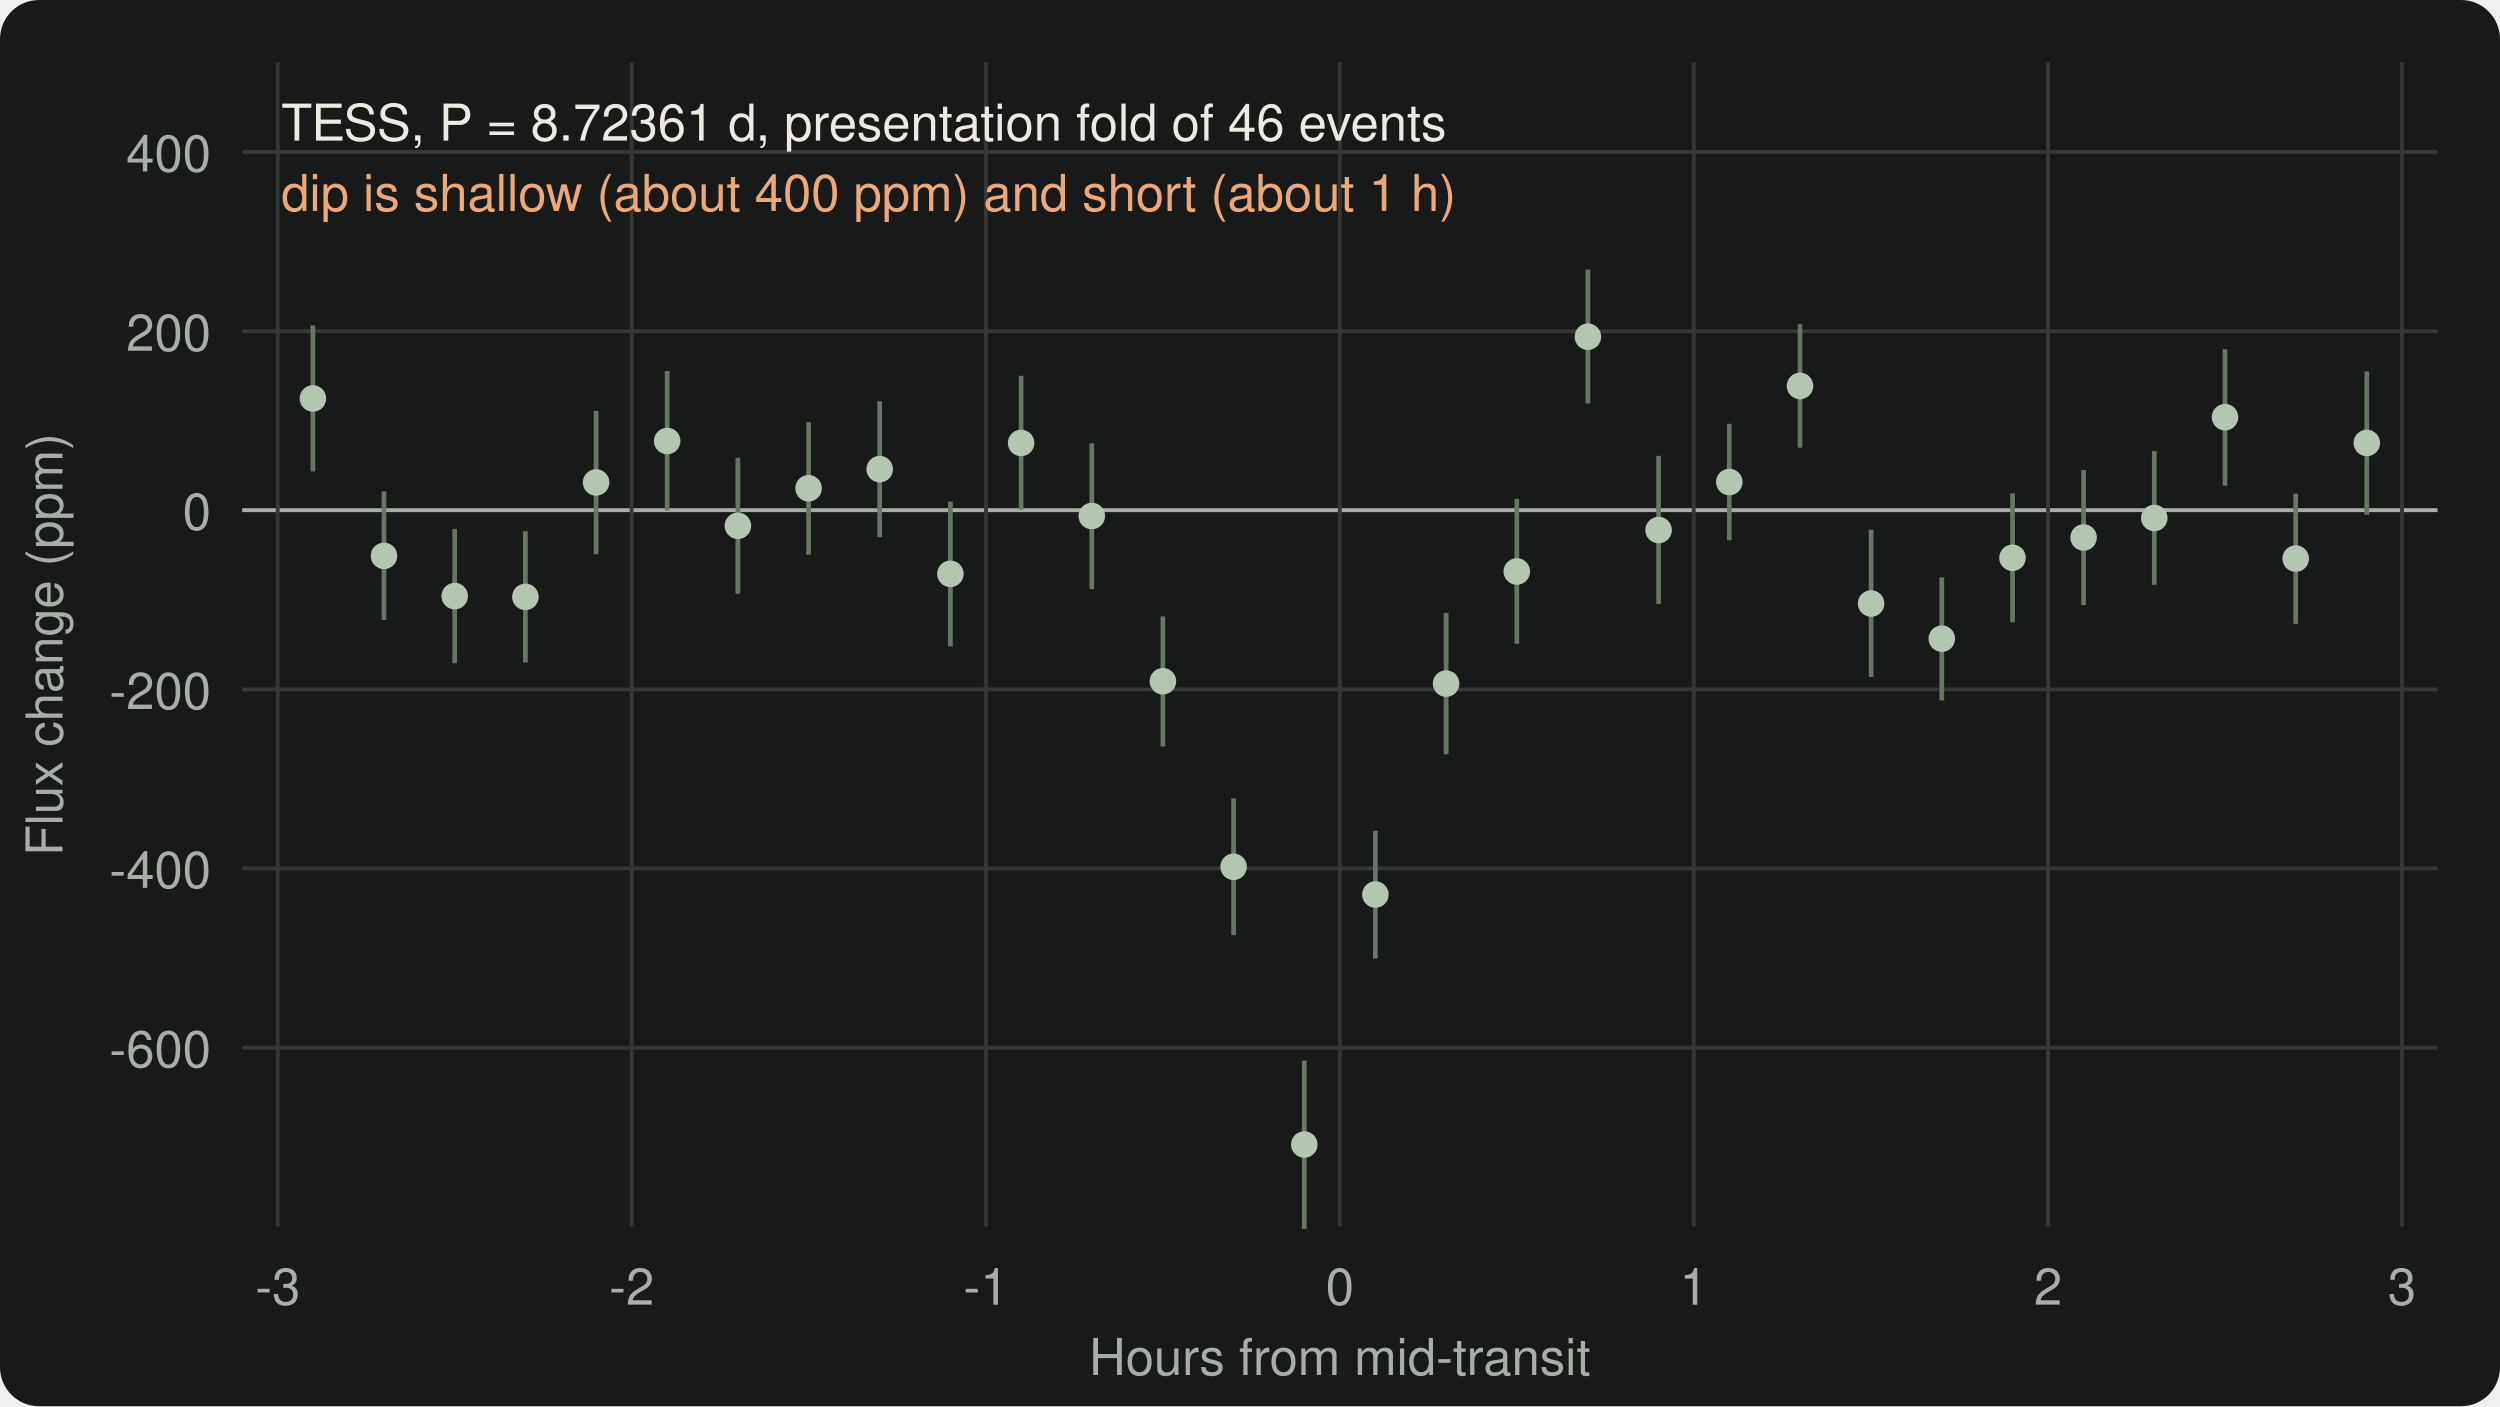
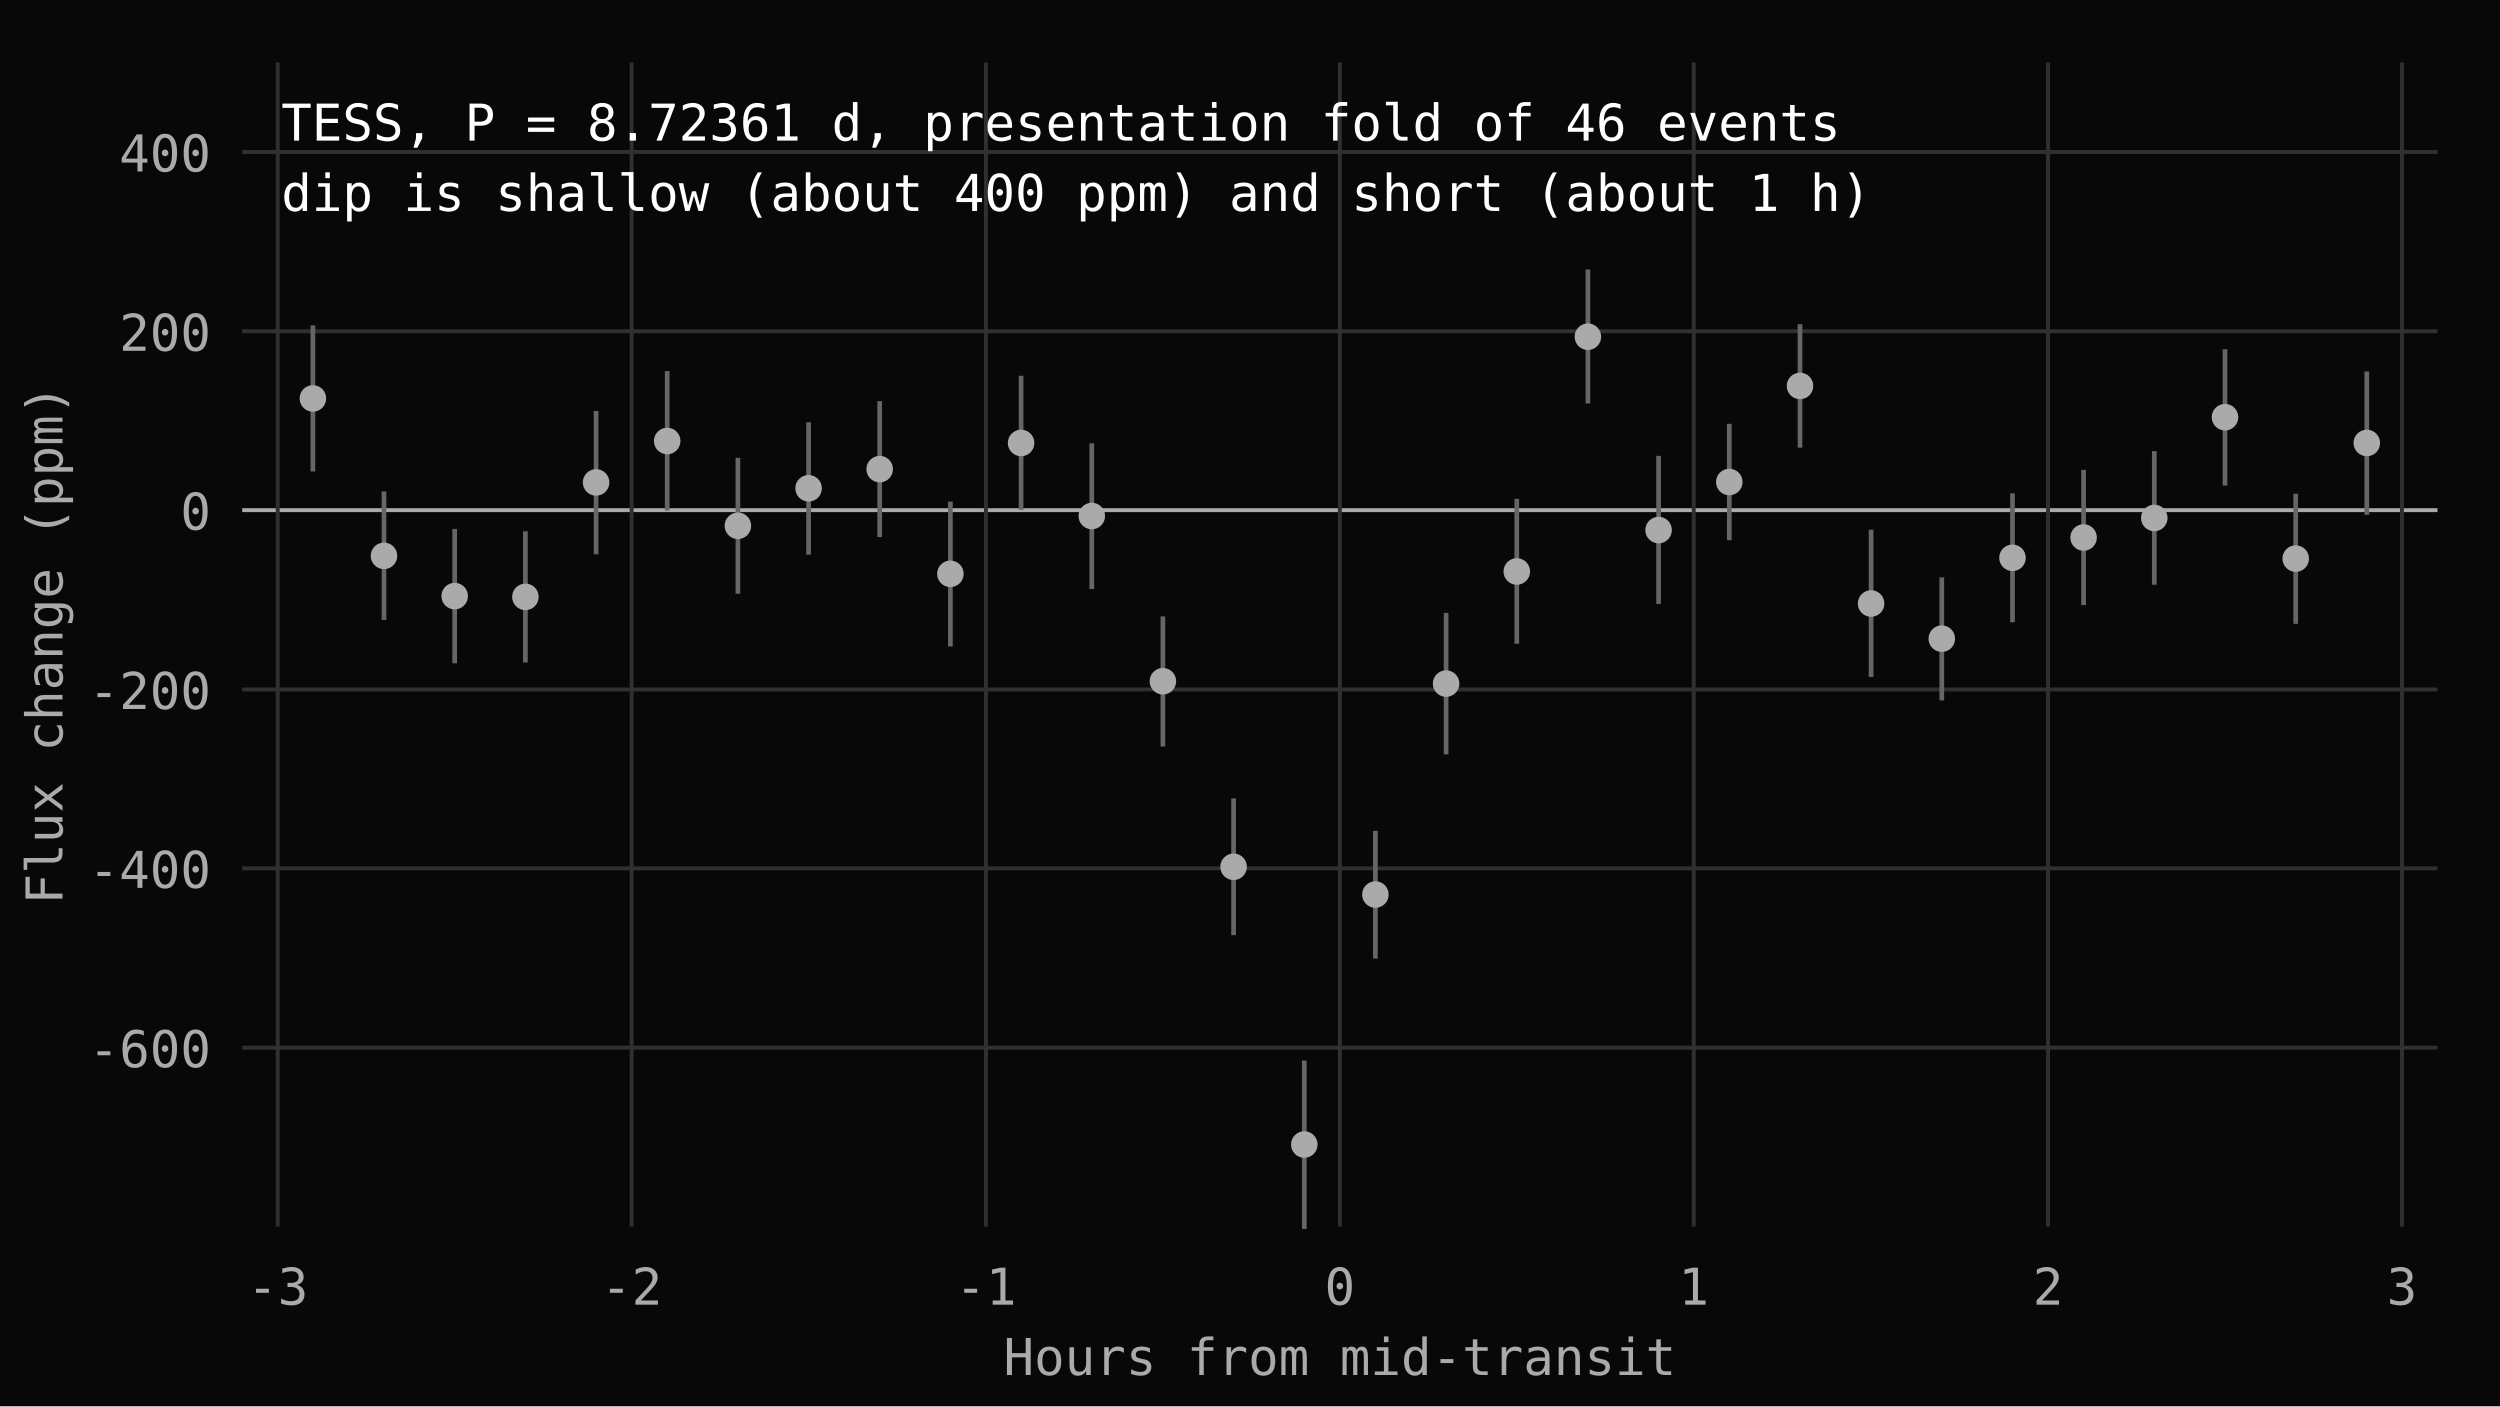
<svg xmlns="http://www.w3.org/2000/svg" viewBox="0 0 640 360" role="img" aria-labelledby="t d">
-   <rect width="640" height="360" fill="#181a19" rx="10" />
-   <line x1="62.0" y1="268.2" x2="624.0" y2="268.2" stroke="#343733" stroke-width="1" />
-   <text x="54.0" y="273.2" font-size="13" fill="#a8aea5" text-anchor="end" font-weight="400" font-family="Helvetica Neue,Helvetica,sans-serif">-600</text>
-   <line x1="62.0" y1="222.3" x2="624.0" y2="222.3" stroke="#343733" stroke-width="1" />
-   <text x="54.0" y="227.3" font-size="13" fill="#a8aea5" text-anchor="end" font-weight="400" font-family="Helvetica Neue,Helvetica,sans-serif">-400</text>
-   <line x1="62.0" y1="176.5" x2="624.0" y2="176.5" stroke="#343733" stroke-width="1" />
-   <text x="54.0" y="181.5" font-size="13" fill="#a8aea5" text-anchor="end" font-weight="400" font-family="Helvetica Neue,Helvetica,sans-serif">-200</text>
-   <line x1="62.0" y1="130.6" x2="624.0" y2="130.6" stroke="#a8aea5" stroke-width="1" />
-   <text x="54.0" y="135.6" font-size="13" fill="#a8aea5" text-anchor="end" font-weight="400" font-family="Helvetica Neue,Helvetica,sans-serif">0</text>
-   <line x1="62.0" y1="84.8" x2="624.0" y2="84.8" stroke="#343733" stroke-width="1" />
-   <text x="54.0" y="89.8" font-size="13" fill="#a8aea5" text-anchor="end" font-weight="400" font-family="Helvetica Neue,Helvetica,sans-serif">200</text>
-   <line x1="62.0" y1="38.9" x2="624.0" y2="38.9" stroke="#343733" stroke-width="1" />
-   <text x="54.0" y="43.9" font-size="13" fill="#a8aea5" text-anchor="end" font-weight="400" font-family="Helvetica Neue,Helvetica,sans-serif">400</text>
-   <text x="16.0" y="165.0" font-size="13" fill="#a8aea5" text-anchor="middle" font-weight="400" font-family="Helvetica Neue,Helvetica,sans-serif" transform="rotate(-90 16.0 165.0)">Flux change (ppm)</text>
-   <line x1="71.1" y1="16.0" x2="71.1" y2="314.0" stroke="#343733" stroke-width="1" />
-   <text x="71.1" y="334.0" font-size="13" fill="#a8aea5" text-anchor="middle" font-weight="400" font-family="Helvetica Neue,Helvetica,sans-serif">-3</text>
-   <line x1="161.7" y1="16.0" x2="161.7" y2="314.0" stroke="#343733" stroke-width="1" />
-   <text x="161.7" y="334.0" font-size="13" fill="#a8aea5" text-anchor="middle" font-weight="400" font-family="Helvetica Neue,Helvetica,sans-serif">-2</text>
-   <line x1="252.4" y1="16.0" x2="252.4" y2="314.0" stroke="#343733" stroke-width="1" />
-   <text x="252.4" y="334.0" font-size="13" fill="#a8aea5" text-anchor="middle" font-weight="400" font-family="Helvetica Neue,Helvetica,sans-serif">-1</text>
-   <line x1="343.0" y1="16.0" x2="343.0" y2="314.0" stroke="#343733" stroke-width="1" />
-   <text x="343.0" y="334.0" font-size="13" fill="#a8aea5" text-anchor="middle" font-weight="400" font-family="Helvetica Neue,Helvetica,sans-serif">0</text>
-   <line x1="433.6" y1="16.0" x2="433.6" y2="314.0" stroke="#343733" stroke-width="1" />
-   <text x="433.6" y="334.0" font-size="13" fill="#a8aea5" text-anchor="middle" font-weight="400" font-family="Helvetica Neue,Helvetica,sans-serif">1</text>
-   <line x1="524.3" y1="16.0" x2="524.3" y2="314.0" stroke="#343733" stroke-width="1" />
-   <text x="524.3" y="334.0" font-size="13" fill="#a8aea5" text-anchor="middle" font-weight="400" font-family="Helvetica Neue,Helvetica,sans-serif">2</text>
-   <line x1="614.9" y1="16.0" x2="614.9" y2="314.0" stroke="#343733" stroke-width="1" />
-   <text x="614.9" y="334.0" font-size="13" fill="#a8aea5" text-anchor="middle" font-weight="400" font-family="Helvetica Neue,Helvetica,sans-serif">3</text>
-   <text x="343.0" y="352.0" font-size="13" fill="#a8aea5" text-anchor="middle" font-weight="400" font-family="Helvetica Neue,Helvetica,sans-serif">Hours from mid-transit</text>
-   <line x1="80.1" y1="120.7" x2="80.1" y2="83.3" stroke="#667864" stroke-width="1.2" />
-   <circle cx="80.1" cy="102.0" r="3.4" fill="#b4c6b2" stroke="none" stroke-width="1" opacity="1" />
-   <line x1="98.3" y1="158.7" x2="98.3" y2="125.8" stroke="#667864" stroke-width="1.2" />
-   <circle cx="98.3" cy="142.3" r="3.4" fill="#b4c6b2" stroke="none" stroke-width="1" opacity="1" />
-   <line x1="116.4" y1="169.8" x2="116.4" y2="135.4" stroke="#667864" stroke-width="1.2" />
-   <circle cx="116.4" cy="152.6" r="3.4" fill="#b4c6b2" stroke="none" stroke-width="1" opacity="1" />
-   <line x1="134.5" y1="169.6" x2="134.5" y2="136.0" stroke="#667864" stroke-width="1.2" />
-   <circle cx="134.5" cy="152.8" r="3.4" fill="#b4c6b2" stroke="none" stroke-width="1" opacity="1" />
-   <line x1="152.6" y1="141.9" x2="152.6" y2="105.2" stroke="#667864" stroke-width="1.2" />
-   <circle cx="152.6" cy="123.5" r="3.4" fill="#b4c6b2" stroke="none" stroke-width="1" opacity="1" />
-   <line x1="170.8" y1="130.7" x2="170.8" y2="95.0" stroke="#667864" stroke-width="1.2" />
-   <circle cx="170.8" cy="112.9" r="3.4" fill="#b4c6b2" stroke="none" stroke-width="1" opacity="1" />
-   <line x1="188.9" y1="152.0" x2="188.9" y2="117.2" stroke="#667864" stroke-width="1.2" />
-   <circle cx="188.9" cy="134.6" r="3.4" fill="#b4c6b2" stroke="none" stroke-width="1" opacity="1" />
-   <line x1="207.0" y1="142.0" x2="207.0" y2="108.1" stroke="#667864" stroke-width="1.2" />
-   <circle cx="207.0" cy="125.0" r="3.4" fill="#b4c6b2" stroke="none" stroke-width="1" opacity="1" />
-   <line x1="225.2" y1="137.5" x2="225.2" y2="102.7" stroke="#667864" stroke-width="1.2" />
-   <circle cx="225.2" cy="120.1" r="3.4" fill="#b4c6b2" stroke="none" stroke-width="1" opacity="1" />
-   <line x1="243.3" y1="165.5" x2="243.3" y2="128.4" stroke="#667864" stroke-width="1.2" />
-   <circle cx="243.3" cy="146.9" r="3.4" fill="#b4c6b2" stroke="none" stroke-width="1" opacity="1" />
-   <line x1="261.4" y1="130.5" x2="261.4" y2="96.2" stroke="#667864" stroke-width="1.2" />
-   <circle cx="261.4" cy="113.4" r="3.4" fill="#b4c6b2" stroke="none" stroke-width="1" opacity="1" />
-   <line x1="279.5" y1="150.8" x2="279.5" y2="113.5" stroke="#667864" stroke-width="1.2" />
-   <circle cx="279.5" cy="132.1" r="3.4" fill="#b4c6b2" stroke="none" stroke-width="1" opacity="1" />
-   <line x1="297.7" y1="191.1" x2="297.7" y2="157.8" stroke="#667864" stroke-width="1.2" />
-   <circle cx="297.7" cy="174.4" r="3.4" fill="#b4c6b2" stroke="none" stroke-width="1" opacity="1" />
-   <line x1="315.8" y1="239.4" x2="315.8" y2="204.4" stroke="#667864" stroke-width="1.2" />
-   <circle cx="315.8" cy="221.9" r="3.4" fill="#b4c6b2" stroke="none" stroke-width="1" opacity="1" />
-   <line x1="333.9" y1="314.6" x2="333.9" y2="271.5" stroke="#667864" stroke-width="1.2" />
-   <circle cx="333.9" cy="293.0" r="3.4" fill="#b4c6b2" stroke="none" stroke-width="1" opacity="1" />
-   <line x1="352.1" y1="245.4" x2="352.1" y2="212.7" stroke="#667864" stroke-width="1.2" />
-   <circle cx="352.1" cy="229.0" r="3.4" fill="#b4c6b2" stroke="none" stroke-width="1" opacity="1" />
-   <line x1="370.2" y1="193.1" x2="370.2" y2="156.9" stroke="#667864" stroke-width="1.2" />
-   <circle cx="370.2" cy="175.0" r="3.4" fill="#b4c6b2" stroke="none" stroke-width="1" opacity="1" />
-   <line x1="388.3" y1="164.8" x2="388.3" y2="127.7" stroke="#667864" stroke-width="1.2" />
-   <circle cx="388.3" cy="146.3" r="3.4" fill="#b4c6b2" stroke="none" stroke-width="1" opacity="1" />
-   <line x1="406.5" y1="103.3" x2="406.5" y2="69.0" stroke="#667864" stroke-width="1.2" />
-   <circle cx="406.5" cy="86.2" r="3.4" fill="#b4c6b2" stroke="none" stroke-width="1" opacity="1" />
-   <line x1="424.6" y1="154.6" x2="424.6" y2="116.7" stroke="#667864" stroke-width="1.2" />
-   <circle cx="424.6" cy="135.7" r="3.4" fill="#b4c6b2" stroke="none" stroke-width="1" opacity="1" />
-   <line x1="442.7" y1="138.3" x2="442.7" y2="108.5" stroke="#667864" stroke-width="1.2" />
-   <circle cx="442.7" cy="123.4" r="3.4" fill="#b4c6b2" stroke="none" stroke-width="1" opacity="1" />
-   <line x1="460.8" y1="114.6" x2="460.8" y2="83.0" stroke="#667864" stroke-width="1.2" />
-   <circle cx="460.8" cy="98.8" r="3.4" fill="#b4c6b2" stroke="none" stroke-width="1" opacity="1" />
-   <line x1="479.0" y1="173.3" x2="479.0" y2="135.6" stroke="#667864" stroke-width="1.2" />
-   <circle cx="479.0" cy="154.5" r="3.4" fill="#b4c6b2" stroke="none" stroke-width="1" opacity="1" />
-   <line x1="497.1" y1="179.3" x2="497.1" y2="147.8" stroke="#667864" stroke-width="1.2" />
-   <circle cx="497.1" cy="163.5" r="3.4" fill="#b4c6b2" stroke="none" stroke-width="1" opacity="1" />
-   <line x1="515.2" y1="159.3" x2="515.2" y2="126.3" stroke="#667864" stroke-width="1.2" />
-   <circle cx="515.2" cy="142.8" r="3.4" fill="#b4c6b2" stroke="none" stroke-width="1" opacity="1" />
-   <line x1="533.4" y1="154.9" x2="533.4" y2="120.3" stroke="#667864" stroke-width="1.2" />
-   <circle cx="533.4" cy="137.6" r="3.4" fill="#b4c6b2" stroke="none" stroke-width="1" opacity="1" />
-   <line x1="551.5" y1="149.7" x2="551.5" y2="115.5" stroke="#667864" stroke-width="1.2" />
-   <circle cx="551.5" cy="132.6" r="3.4" fill="#b4c6b2" stroke="none" stroke-width="1" opacity="1" />
-   <line x1="569.6" y1="124.3" x2="569.6" y2="89.4" stroke="#667864" stroke-width="1.2" />
-   <circle cx="569.6" cy="106.8" r="3.4" fill="#b4c6b2" stroke="none" stroke-width="1" opacity="1" />
-   <line x1="587.7" y1="159.7" x2="587.7" y2="126.4" stroke="#667864" stroke-width="1.2" />
-   <circle cx="587.7" cy="143.0" r="3.4" fill="#b4c6b2" stroke="none" stroke-width="1" opacity="1" />
-   <line x1="605.9" y1="131.8" x2="605.9" y2="95.1" stroke="#667864" stroke-width="1.2" />
-   <circle cx="605.9" cy="113.4" r="3.4" fill="#b4c6b2" stroke="none" stroke-width="1" opacity="1" />
-   <text x="72.0" y="36.0" font-size="13" fill="#eeeae2" text-anchor="start" font-weight="400" font-family="Helvetica Neue,Helvetica,sans-serif">TESS, P = 8.72361 d, presentation fold of 46 events</text>
-   <text x="72.0" y="54.0" font-size="13" fill="#eda878" text-anchor="start" font-weight="400" font-family="Helvetica Neue,Helvetica,sans-serif">dip is shallow (about 400 ppm) and short (about 1 h)</text>
+   <rect width="640" height="360" fill="#080808" rx="0" />
+   <line x1="62.0" y1="268.2" x2="624.0" y2="268.2" stroke="#303030" stroke-width="1" />
+   <text x="54.0" y="273.2" font-size="13" fill="#aaaaaa" text-anchor="end" font-weight="400" font-family="IBM Plex Mono,monospace">-600</text>
+   <line x1="62.0" y1="222.3" x2="624.0" y2="222.3" stroke="#303030" stroke-width="1" />
+   <text x="54.0" y="227.3" font-size="13" fill="#aaaaaa" text-anchor="end" font-weight="400" font-family="IBM Plex Mono,monospace">-400</text>
+   <line x1="62.0" y1="176.5" x2="624.0" y2="176.5" stroke="#303030" stroke-width="1" />
+   <text x="54.0" y="181.5" font-size="13" fill="#aaaaaa" text-anchor="end" font-weight="400" font-family="IBM Plex Mono,monospace">-200</text>
+   <line x1="62.0" y1="130.6" x2="624.0" y2="130.6" stroke="#aaaaaa" stroke-width="1" />
+   <text x="54.0" y="135.6" font-size="13" fill="#aaaaaa" text-anchor="end" font-weight="400" font-family="IBM Plex Mono,monospace">0</text>
+   <line x1="62.0" y1="84.8" x2="624.0" y2="84.8" stroke="#303030" stroke-width="1" />
+   <text x="54.0" y="89.8" font-size="13" fill="#aaaaaa" text-anchor="end" font-weight="400" font-family="IBM Plex Mono,monospace">200</text>
+   <line x1="62.0" y1="38.9" x2="624.0" y2="38.9" stroke="#303030" stroke-width="1" />
+   <text x="54.0" y="43.9" font-size="13" fill="#aaaaaa" text-anchor="end" font-weight="400" font-family="IBM Plex Mono,monospace">400</text>
+   <text x="16.0" y="165.0" font-size="13" fill="#aaaaaa" text-anchor="middle" font-weight="400" font-family="IBM Plex Mono,monospace" transform="rotate(-90 16.0 165.0)">Flux change (ppm)</text>
+   <line x1="71.1" y1="16.0" x2="71.1" y2="314.0" stroke="#303030" stroke-width="1" />
+   <text x="71.1" y="334.0" font-size="13" fill="#aaaaaa" text-anchor="middle" font-weight="400" font-family="IBM Plex Mono,monospace">-3</text>
+   <line x1="161.7" y1="16.0" x2="161.7" y2="314.0" stroke="#303030" stroke-width="1" />
+   <text x="161.7" y="334.0" font-size="13" fill="#aaaaaa" text-anchor="middle" font-weight="400" font-family="IBM Plex Mono,monospace">-2</text>
+   <line x1="252.4" y1="16.0" x2="252.4" y2="314.0" stroke="#303030" stroke-width="1" />
+   <text x="252.4" y="334.0" font-size="13" fill="#aaaaaa" text-anchor="middle" font-weight="400" font-family="IBM Plex Mono,monospace">-1</text>
+   <line x1="343.0" y1="16.0" x2="343.0" y2="314.0" stroke="#303030" stroke-width="1" />
+   <text x="343.0" y="334.0" font-size="13" fill="#aaaaaa" text-anchor="middle" font-weight="400" font-family="IBM Plex Mono,monospace">0</text>
+   <line x1="433.6" y1="16.0" x2="433.6" y2="314.0" stroke="#303030" stroke-width="1" />
+   <text x="433.6" y="334.0" font-size="13" fill="#aaaaaa" text-anchor="middle" font-weight="400" font-family="IBM Plex Mono,monospace">1</text>
+   <line x1="524.3" y1="16.0" x2="524.3" y2="314.0" stroke="#303030" stroke-width="1" />
+   <text x="524.3" y="334.0" font-size="13" fill="#aaaaaa" text-anchor="middle" font-weight="400" font-family="IBM Plex Mono,monospace">2</text>
+   <line x1="614.9" y1="16.0" x2="614.9" y2="314.0" stroke="#303030" stroke-width="1" />
+   <text x="614.9" y="334.0" font-size="13" fill="#aaaaaa" text-anchor="middle" font-weight="400" font-family="IBM Plex Mono,monospace">3</text>
+   <text x="343.0" y="352.0" font-size="13" fill="#aaaaaa" text-anchor="middle" font-weight="400" font-family="IBM Plex Mono,monospace">Hours from mid-transit</text>
+   <line x1="80.1" y1="120.7" x2="80.1" y2="83.3" stroke="#666666" stroke-width="1.2" />
+   <circle cx="80.1" cy="102.0" r="3.4" fill="#aaaaaa" stroke="none" stroke-width="1" opacity="1" />
+   <line x1="98.3" y1="158.7" x2="98.3" y2="125.8" stroke="#666666" stroke-width="1.2" />
+   <circle cx="98.3" cy="142.3" r="3.4" fill="#aaaaaa" stroke="none" stroke-width="1" opacity="1" />
+   <line x1="116.4" y1="169.8" x2="116.4" y2="135.4" stroke="#666666" stroke-width="1.2" />
+   <circle cx="116.4" cy="152.6" r="3.4" fill="#aaaaaa" stroke="none" stroke-width="1" opacity="1" />
+   <line x1="134.5" y1="169.6" x2="134.5" y2="136.0" stroke="#666666" stroke-width="1.2" />
+   <circle cx="134.5" cy="152.8" r="3.4" fill="#aaaaaa" stroke="none" stroke-width="1" opacity="1" />
+   <line x1="152.6" y1="141.9" x2="152.6" y2="105.2" stroke="#666666" stroke-width="1.2" />
+   <circle cx="152.6" cy="123.5" r="3.4" fill="#aaaaaa" stroke="none" stroke-width="1" opacity="1" />
+   <line x1="170.8" y1="130.7" x2="170.8" y2="95.0" stroke="#666666" stroke-width="1.2" />
+   <circle cx="170.8" cy="112.9" r="3.4" fill="#aaaaaa" stroke="none" stroke-width="1" opacity="1" />
+   <line x1="188.9" y1="152.0" x2="188.9" y2="117.2" stroke="#666666" stroke-width="1.2" />
+   <circle cx="188.9" cy="134.6" r="3.4" fill="#aaaaaa" stroke="none" stroke-width="1" opacity="1" />
+   <line x1="207.0" y1="142.0" x2="207.0" y2="108.1" stroke="#666666" stroke-width="1.2" />
+   <circle cx="207.0" cy="125.0" r="3.4" fill="#aaaaaa" stroke="none" stroke-width="1" opacity="1" />
+   <line x1="225.2" y1="137.5" x2="225.2" y2="102.7" stroke="#666666" stroke-width="1.2" />
+   <circle cx="225.2" cy="120.1" r="3.4" fill="#aaaaaa" stroke="none" stroke-width="1" opacity="1" />
+   <line x1="243.3" y1="165.5" x2="243.3" y2="128.4" stroke="#666666" stroke-width="1.2" />
+   <circle cx="243.3" cy="146.9" r="3.4" fill="#aaaaaa" stroke="none" stroke-width="1" opacity="1" />
+   <line x1="261.4" y1="130.5" x2="261.4" y2="96.2" stroke="#666666" stroke-width="1.2" />
+   <circle cx="261.4" cy="113.4" r="3.4" fill="#aaaaaa" stroke="none" stroke-width="1" opacity="1" />
+   <line x1="279.5" y1="150.8" x2="279.5" y2="113.5" stroke="#666666" stroke-width="1.2" />
+   <circle cx="279.5" cy="132.1" r="3.4" fill="#aaaaaa" stroke="none" stroke-width="1" opacity="1" />
+   <line x1="297.7" y1="191.1" x2="297.7" y2="157.8" stroke="#666666" stroke-width="1.2" />
+   <circle cx="297.7" cy="174.4" r="3.4" fill="#aaaaaa" stroke="none" stroke-width="1" opacity="1" />
+   <line x1="315.8" y1="239.4" x2="315.8" y2="204.4" stroke="#666666" stroke-width="1.2" />
+   <circle cx="315.8" cy="221.9" r="3.4" fill="#aaaaaa" stroke="none" stroke-width="1" opacity="1" />
+   <line x1="333.9" y1="314.6" x2="333.9" y2="271.5" stroke="#666666" stroke-width="1.2" />
+   <circle cx="333.9" cy="293.0" r="3.4" fill="#aaaaaa" stroke="none" stroke-width="1" opacity="1" />
+   <line x1="352.1" y1="245.4" x2="352.1" y2="212.7" stroke="#666666" stroke-width="1.2" />
+   <circle cx="352.1" cy="229.0" r="3.4" fill="#aaaaaa" stroke="none" stroke-width="1" opacity="1" />
+   <line x1="370.2" y1="193.1" x2="370.2" y2="156.9" stroke="#666666" stroke-width="1.2" />
+   <circle cx="370.2" cy="175.0" r="3.4" fill="#aaaaaa" stroke="none" stroke-width="1" opacity="1" />
+   <line x1="388.3" y1="164.8" x2="388.3" y2="127.7" stroke="#666666" stroke-width="1.2" />
+   <circle cx="388.3" cy="146.3" r="3.4" fill="#aaaaaa" stroke="none" stroke-width="1" opacity="1" />
+   <line x1="406.5" y1="103.3" x2="406.5" y2="69.0" stroke="#666666" stroke-width="1.2" />
+   <circle cx="406.5" cy="86.2" r="3.4" fill="#aaaaaa" stroke="none" stroke-width="1" opacity="1" />
+   <line x1="424.6" y1="154.6" x2="424.6" y2="116.7" stroke="#666666" stroke-width="1.2" />
+   <circle cx="424.6" cy="135.7" r="3.4" fill="#aaaaaa" stroke="none" stroke-width="1" opacity="1" />
+   <line x1="442.7" y1="138.3" x2="442.7" y2="108.5" stroke="#666666" stroke-width="1.2" />
+   <circle cx="442.7" cy="123.4" r="3.4" fill="#aaaaaa" stroke="none" stroke-width="1" opacity="1" />
+   <line x1="460.8" y1="114.6" x2="460.8" y2="83.0" stroke="#666666" stroke-width="1.2" />
+   <circle cx="460.8" cy="98.8" r="3.4" fill="#aaaaaa" stroke="none" stroke-width="1" opacity="1" />
+   <line x1="479.0" y1="173.3" x2="479.0" y2="135.6" stroke="#666666" stroke-width="1.2" />
+   <circle cx="479.0" cy="154.5" r="3.4" fill="#aaaaaa" stroke="none" stroke-width="1" opacity="1" />
+   <line x1="497.1" y1="179.3" x2="497.1" y2="147.8" stroke="#666666" stroke-width="1.2" />
+   <circle cx="497.1" cy="163.5" r="3.4" fill="#aaaaaa" stroke="none" stroke-width="1" opacity="1" />
+   <line x1="515.2" y1="159.3" x2="515.2" y2="126.3" stroke="#666666" stroke-width="1.2" />
+   <circle cx="515.2" cy="142.8" r="3.4" fill="#aaaaaa" stroke="none" stroke-width="1" opacity="1" />
+   <line x1="533.4" y1="154.9" x2="533.4" y2="120.3" stroke="#666666" stroke-width="1.2" />
+   <circle cx="533.4" cy="137.6" r="3.4" fill="#aaaaaa" stroke="none" stroke-width="1" opacity="1" />
+   <line x1="551.5" y1="149.7" x2="551.5" y2="115.5" stroke="#666666" stroke-width="1.2" />
+   <circle cx="551.5" cy="132.6" r="3.4" fill="#aaaaaa" stroke="none" stroke-width="1" opacity="1" />
+   <line x1="569.6" y1="124.3" x2="569.6" y2="89.4" stroke="#666666" stroke-width="1.2" />
+   <circle cx="569.6" cy="106.8" r="3.4" fill="#aaaaaa" stroke="none" stroke-width="1" opacity="1" />
+   <line x1="587.7" y1="159.7" x2="587.7" y2="126.4" stroke="#666666" stroke-width="1.2" />
+   <circle cx="587.7" cy="143.0" r="3.4" fill="#aaaaaa" stroke="none" stroke-width="1" opacity="1" />
+   <line x1="605.9" y1="131.8" x2="605.9" y2="95.1" stroke="#666666" stroke-width="1.2" />
+   <circle cx="605.9" cy="113.4" r="3.4" fill="#aaaaaa" stroke="none" stroke-width="1" opacity="1" />
+   <text x="72.0" y="36.0" font-size="13" fill="#ffffff" text-anchor="start" font-weight="400" font-family="IBM Plex Mono,monospace">TESS, P = 8.72361 d, presentation fold of 46 events</text>
+   <text x="72.0" y="54.0" font-size="13" fill="#ffffff" text-anchor="start" font-weight="400" font-family="IBM Plex Mono,monospace">dip is shallow (about 400 ppm) and short (about 1 h)</text>
</svg>
